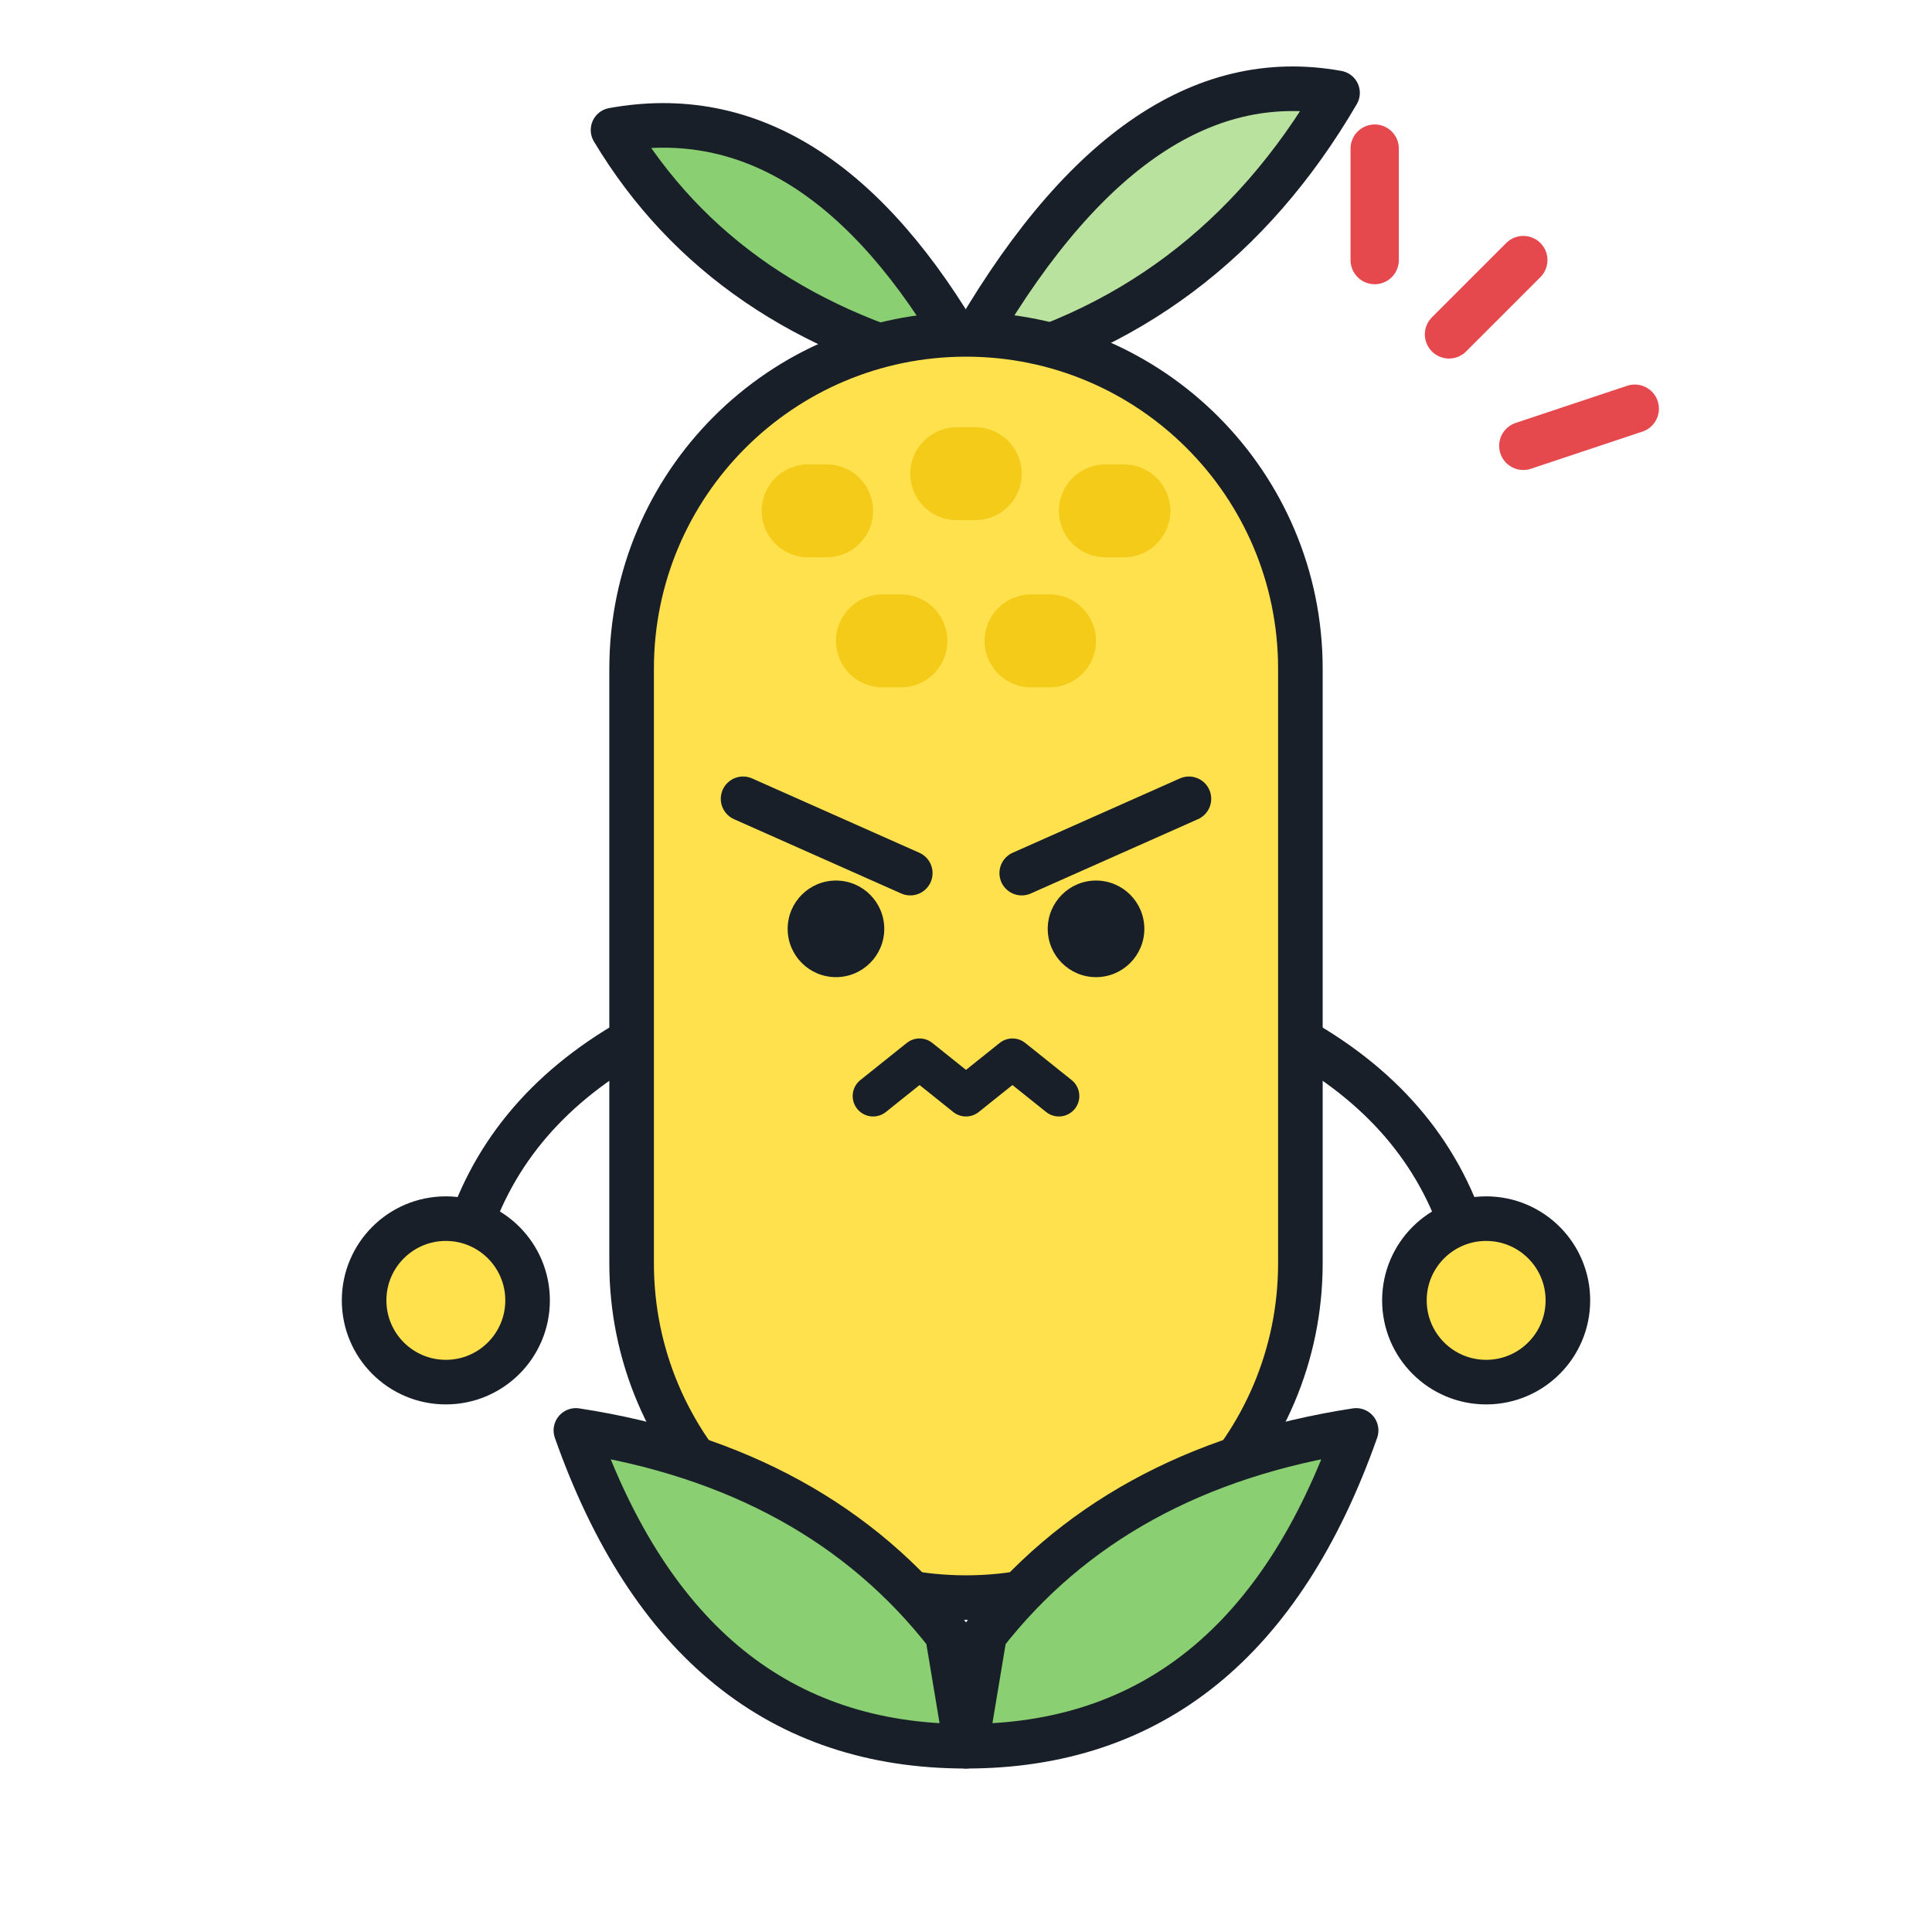
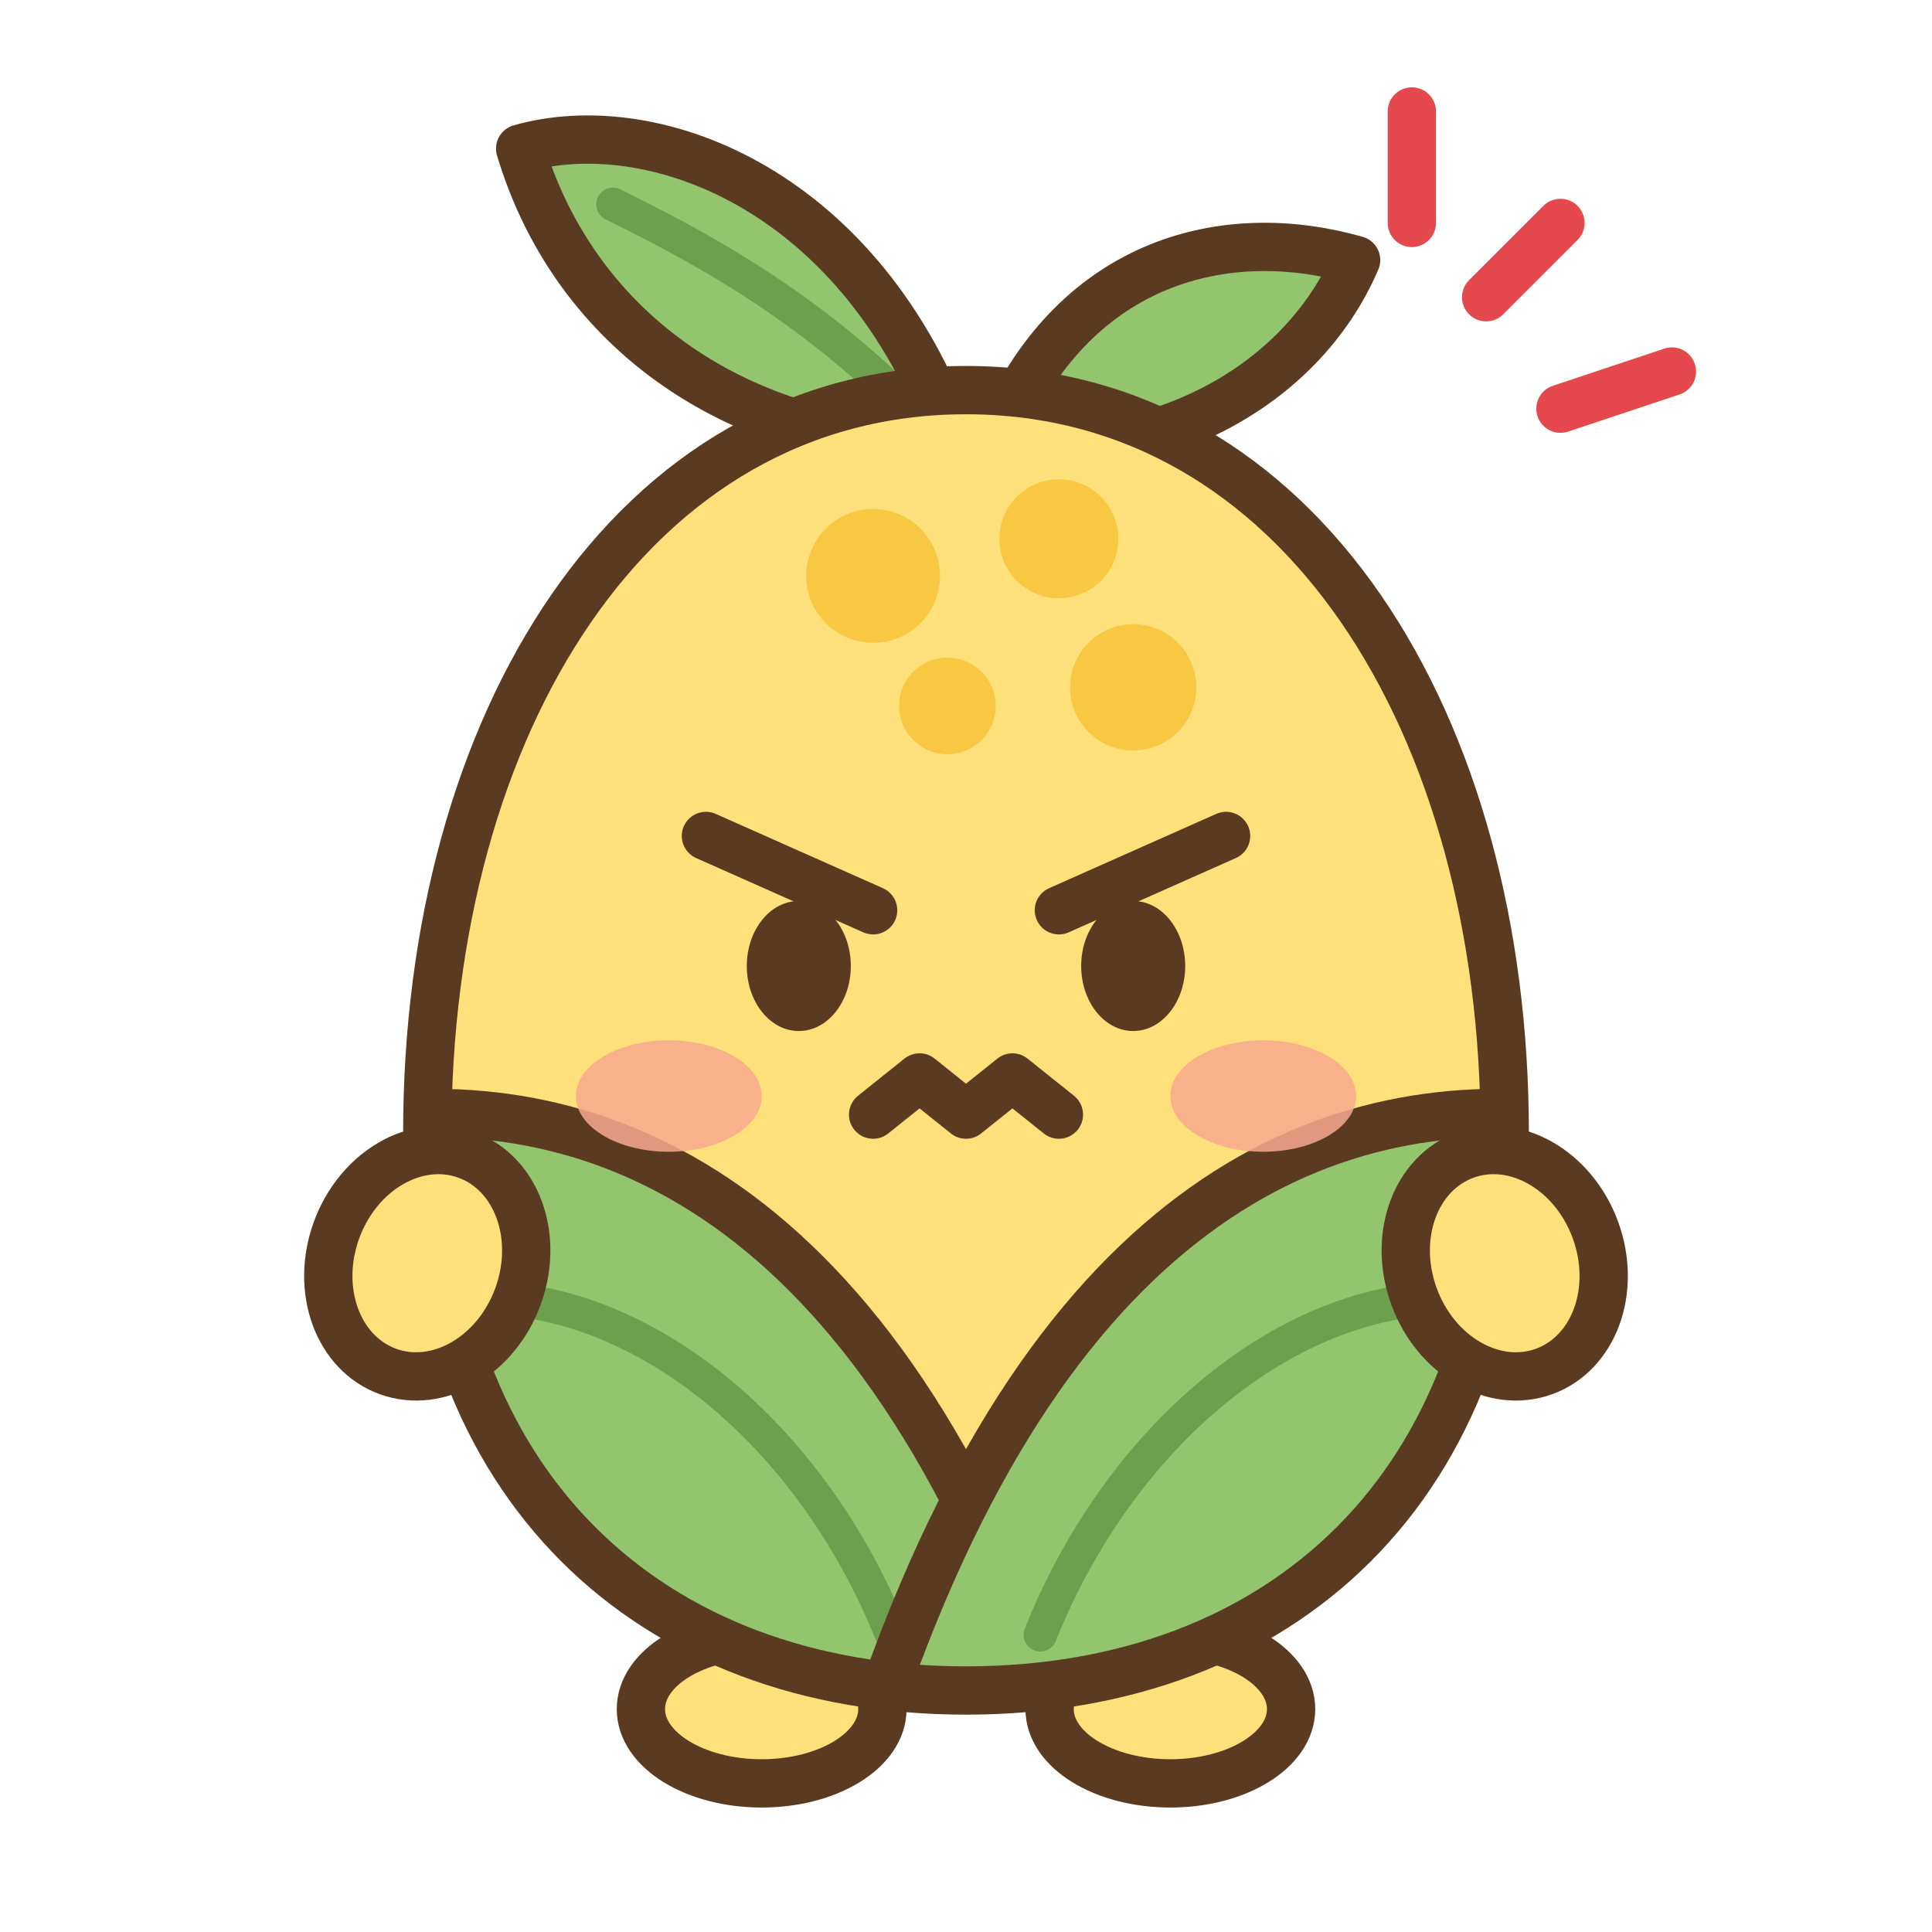
<svg xmlns="http://www.w3.org/2000/svg" viewBox="-4 -4 104 104" width="512" height="512">
-   <path d="M48 15 Q40 1 29 3 Q35 13 48 16 Z" fill="#8ACF72" stroke="#191F28" stroke-width="2.4" stroke-linejoin="round" />
-   <path d="M48 15 Q57 -1 68 1 Q61 13 48 16 Z" fill="#B9E29F" stroke="#191F28" stroke-width="2.4" stroke-linejoin="round" />
-   <path d="M30 52 Q23 56 21 63" fill="none" stroke="#191F28" stroke-width="2.4" stroke-linecap="round" />
-   <circle cx="20" cy="66" r="4.4" fill="#FFE14D" stroke="#191F28" stroke-width="2.4" />
-   <path d="M66 52 Q73 56 75 63" fill="none" stroke="#191F28" stroke-width="2.4" stroke-linecap="round" />
-   <circle cx="76" cy="66" r="4.4" fill="#FFE14D" stroke="#191F28" stroke-width="2.4" />
-   <rect x="30" y="14" width="36" height="68" rx="18" fill="#FFE14D" stroke="#191F28" stroke-width="2.4" />
-   <g fill="#F5CB1A">
-     <rect x="37" y="21" width="6" height="5" rx="2.5" />
-     <rect x="45" y="19" width="6" height="5" rx="2.5" />
-     <rect x="53" y="21" width="6" height="5" rx="2.5" />
-     <rect x="41" y="28" width="6" height="5" rx="2.5" />
-     <rect x="49" y="28" width="6" height="5" rx="2.5" />
+   <path d="M47 19 C42 6 31 2 24 4 C27 14 36 20 47 20 Z" fill="#93C46E" stroke="#5B3A22" stroke-width="2.6" stroke-linejoin="round" stroke-linecap="round" />
+   <path d="M45 18 C39 12 33 9 29 7" fill="none" stroke="#6E9F4E" stroke-width="1.8" stroke-linecap="round" />
+   <path d="M50 19 C54 10 62 8 69 10 C66 17 58 21 50 20 Z" fill="#93C46E" stroke="#5B3A22" stroke-width="2.6" stroke-linejoin="round" stroke-linecap="round" />
+   <ellipse cx="37" cy="88" rx="6.5" ry="4" fill="#FFE07A" stroke="#5B3A22" stroke-width="2.6" stroke-linejoin="round" stroke-linecap="round" />
+   <ellipse cx="59" cy="88" rx="6.5" ry="4" fill="#FFE07A" stroke="#5B3A22" stroke-width="2.6" stroke-linejoin="round" stroke-linecap="round" />
+   <defs>
+     <clipPath id="egg">
+       <path d="M48 17 C66 17 77 35 77 57 C77 76 65 87 48 87 C31 87 19 76 19 57 C19 35 30 17 48 17 Z" />
+     </clipPath>
+   </defs>
+   <path d="M48 17 C66 17 77 35 77 57 C77 76 65 87 48 87 C31 87 19 76 19 57 C19 35 30 17 48 17 Z" fill="#FFE07A" />
+   <g fill="#F8C843">
+     <circle cx="43" cy="27" r="3.6" />
+     <circle cx="53" cy="25" r="3.2" />
+     <circle cx="57" cy="33" r="3.4" />
+     <circle cx="47" cy="34" r="2.6" />
  </g>
-   <path d="M36 39 l9 4 M60 39 l-9 4" fill="none" stroke="#191F28" stroke-width="2.4" stroke-linecap="round" />
-   <circle cx="41" cy="46" r="2.6" fill="#191F28" />
-   <circle cx="55" cy="46" r="2.6" fill="#191F28" />
-   <path d="M43 55 l2.5-2 2.5 2 2.5-2 2.5 2" fill="none" stroke="#191F28" stroke-width="2.2" stroke-linecap="round" stroke-linejoin="round" />
-   <path d="M74 14 l4 -4 M78 20 l6 -2 M70 10 l0 -6" fill="none" stroke="#E5484D" stroke-width="2.6" stroke-linecap="round" />
-   <path d="M48 90 Q33 90 27 73 Q40 75 47 84 Z" fill="#8ACF72" stroke="#191F28" stroke-width="2.4" stroke-linejoin="round" />
-   <path d="M48 90 Q63 90 69 73 Q56 75 49 84 Z" fill="#8ACF72" stroke="#191F28" stroke-width="2.4" stroke-linejoin="round" />
+   <g clip-path="url(#egg)">
+     <path d="M17 56 C30 55 45 62 54 92 L10 92 Z" fill="#93C46E" stroke="#5B3A22" stroke-width="2.6" stroke-linejoin="round" stroke-linecap="round" />
+     <path d="M24 66 C32 67 40 74 44 84" fill="none" stroke="#6E9F4E" stroke-width="1.8" stroke-linecap="round" />
+     <path d="M79 56 C66 55 51 62 42 92 L86 92 Z" fill="#93C46E" stroke="#5B3A22" stroke-width="2.6" stroke-linejoin="round" stroke-linecap="round" />
+     <path d="M72 66 C64 67 56 74 52 84" fill="none" stroke="#6E9F4E" stroke-width="1.8" stroke-linecap="round" />
+   </g>
+   <path d="M48 17 C66 17 77 35 77 57 C77 76 65 87 48 87 C31 87 19 76 19 57 C19 35 30 17 48 17 Z" fill="none" stroke="#5B3A22" stroke-width="2.6" stroke-linejoin="round" stroke-linecap="round" />
+   <path d="M34 41 l9 4 M62 41 l-9 4" fill="none" stroke="#5B3A22" stroke-width="2.6" stroke-linejoin="round" stroke-linecap="round" />
+   <ellipse cx="39" cy="48" rx="2.8" ry="3.5" fill="#5B3A22" />
+   <ellipse cx="57" cy="48" rx="2.8" ry="3.5" fill="#5B3A22" />
+   <path d="M43 56 l2.5 -2 2.5 2 2.5 -2 2.5 2" fill="none" stroke="#5B3A22" stroke-width="2.6" stroke-linejoin="round" stroke-linecap="round" />
+   <ellipse cx="32" cy="55" rx="5" ry="3" fill="#F7A98E" opacity=".85" />
+   <ellipse cx="64" cy="55" rx="5" ry="3" fill="#F7A98E" opacity=".85" />
+   <ellipse cx="19" cy="64" rx="5.2" ry="6.2" transform="rotate(20 19 64)" fill="#FFE07A" stroke="#5B3A22" stroke-width="2.6" stroke-linejoin="round" stroke-linecap="round" />
+   <ellipse cx="77" cy="64" rx="5.2" ry="6.2" transform="rotate(-20 77 64)" fill="#FFE07A" stroke="#5B3A22" stroke-width="2.6" stroke-linejoin="round" stroke-linecap="round" />
+   <path d="M76 12 l4 -4 M80 18 l6 -2 M72 8 l0 -6" fill="none" stroke="#E5484D" stroke-width="2.6" stroke-linecap="round" />
</svg>
